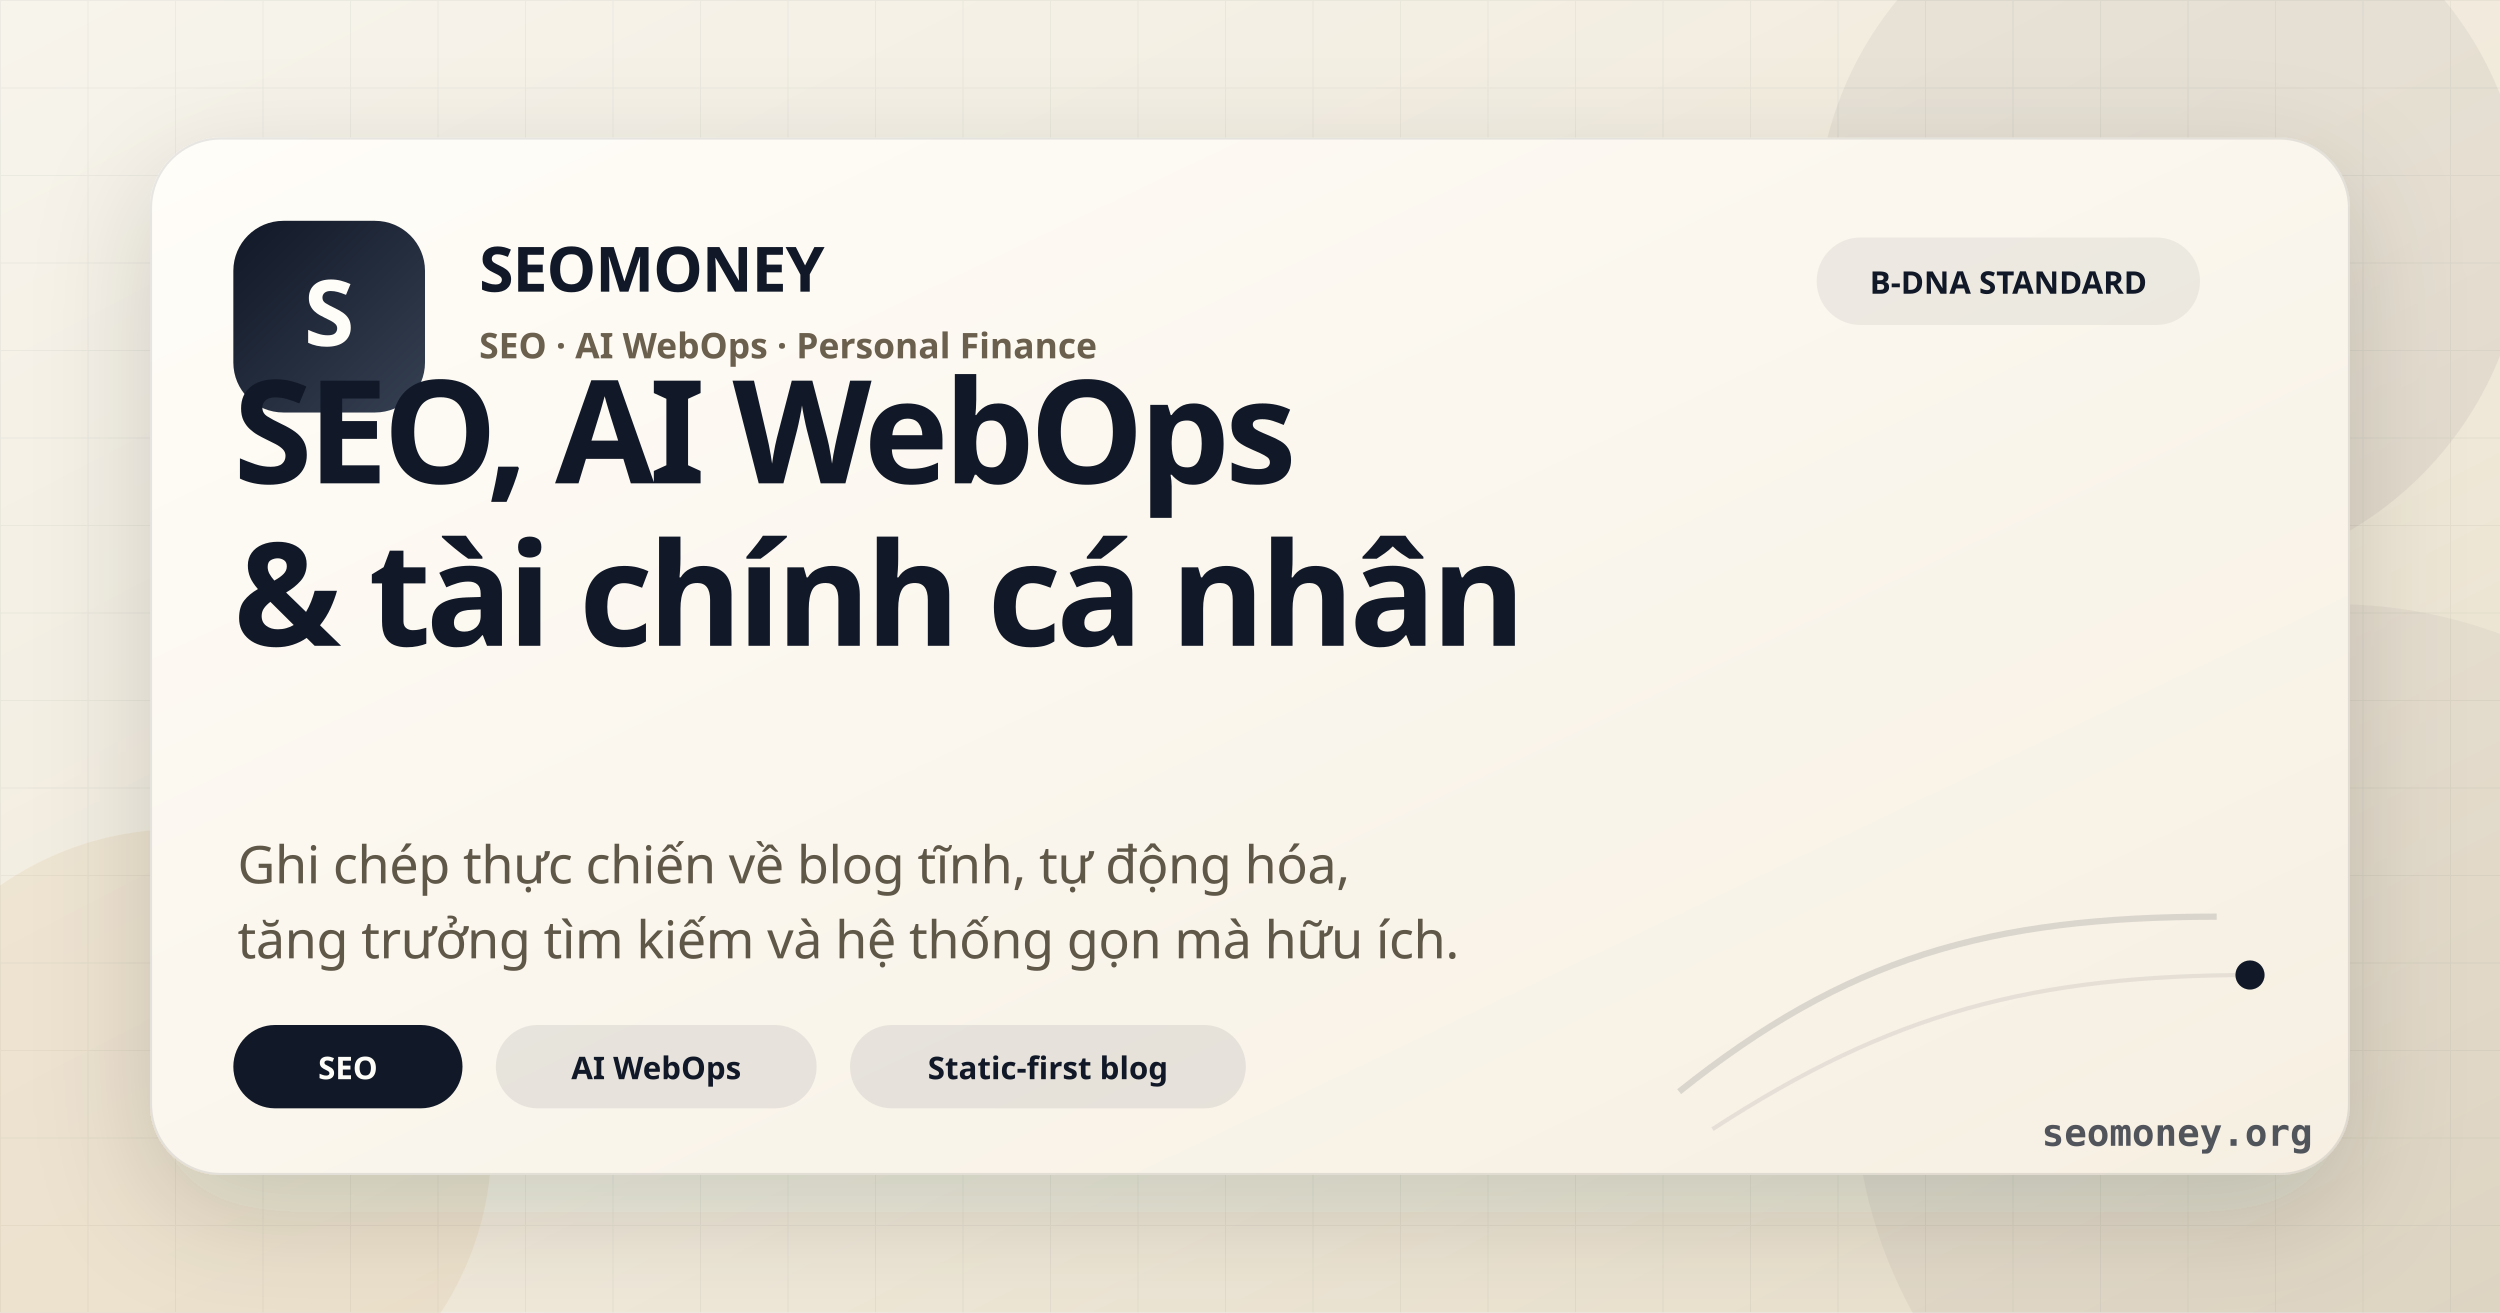
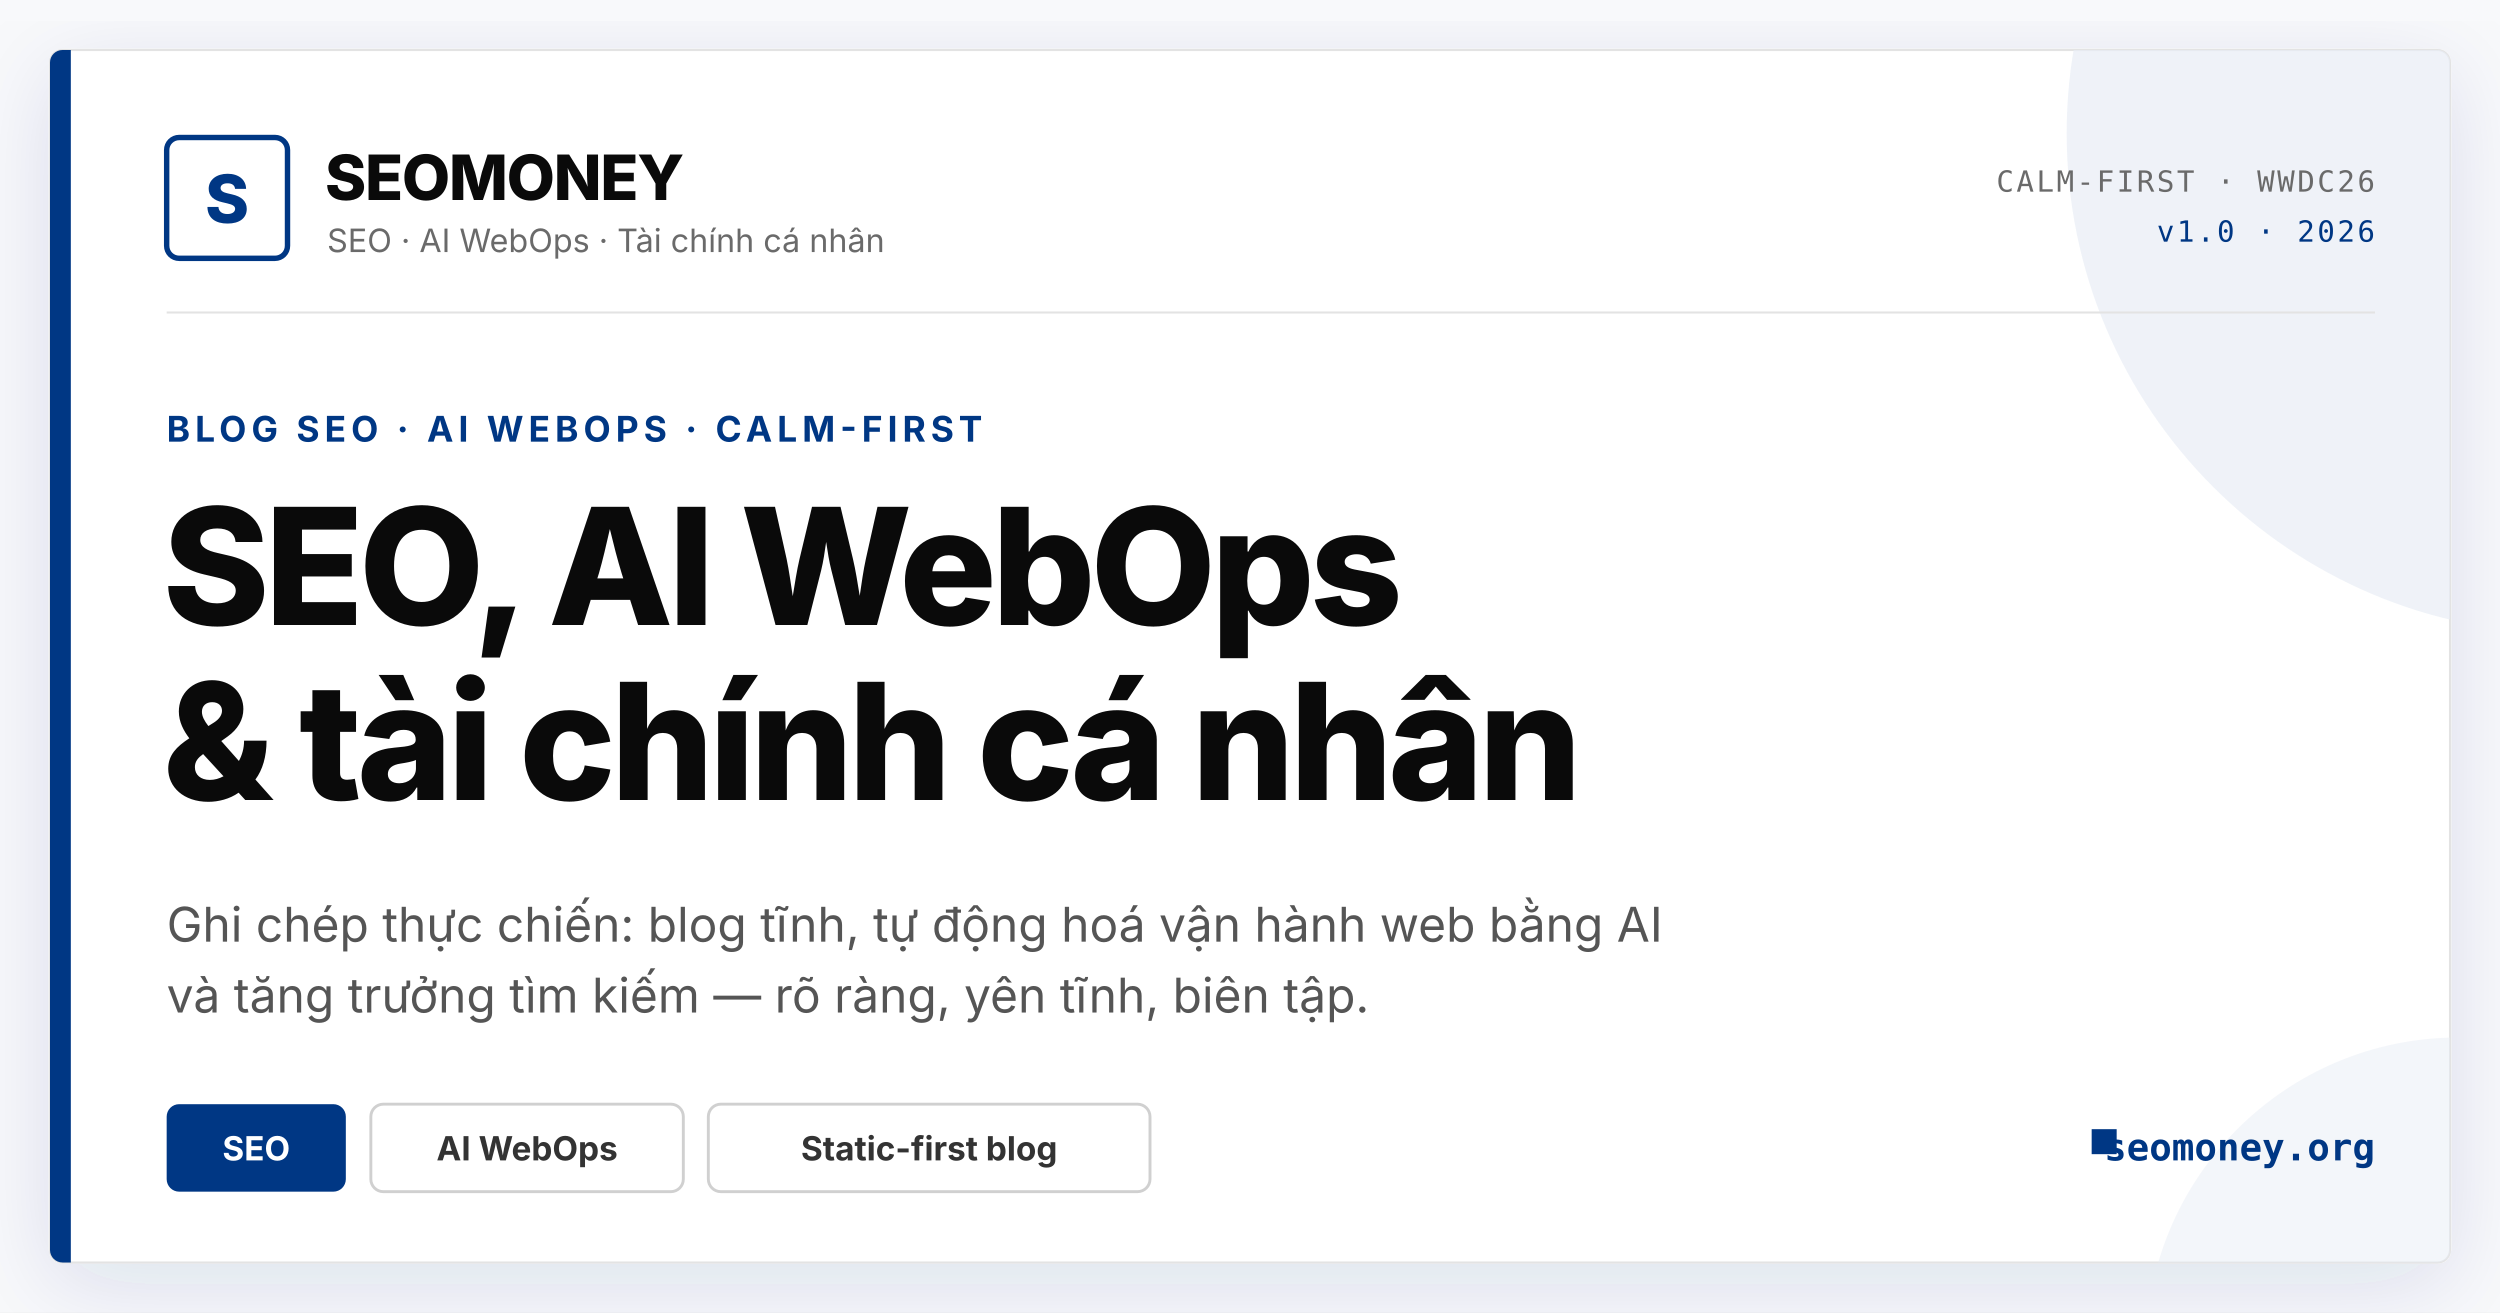
<svg xmlns="http://www.w3.org/2000/svg" width="1200" height="630" viewBox="0 0 1200 630" role="img" aria-labelledby="title desc">
  <defs>
-     <linearGradient id="bg" x1="0" y1="0" x2="1" y2="1">
-       <stop offset="0%" stop-color="#f7f4ec" />
-       <stop offset="56%" stop-color="#f1eadb" />
-       <stop offset="100%" stop-color="#e7ddc9" />
-     </linearGradient>
-     <linearGradient id="surface" x1="0" y1="0" x2="1" y2="1">
-       <stop offset="0%" stop-color="#fffdf8" />
-       <stop offset="100%" stop-color="#f6efe2" />
-     </linearGradient>
-     <linearGradient id="accent" x1="0" y1="0" x2="1" y2="1">
-       <stop offset="0%" stop-color="#111827" />
-       <stop offset="100%" stop-color="#354052" />
-     </linearGradient>
-     <filter id="softShadow" x="-20%" y="-20%" width="140%" height="140%">
-       <feDropShadow dx="0" dy="18" stdDeviation="28" flood-color="#1f2937" flood-opacity="0.16" />
+     <filter id="cardShadow" x="-10%" y="-10%" width="120%" height="130%">
+       <feDropShadow dx="0" dy="10" stdDeviation="22" flood-color="#003784" flood-opacity="0.12" />
    </filter>
-     <pattern id="grid" width="42" height="42" patternUnits="userSpaceOnUse">
-       <path d="M42 0H0V42" fill="none" stroke="#111827" stroke-opacity="0.045" stroke-width="1" />
-     </pattern>
+     <clipPath id="cardClip">
+       <rect x="24" y="24" width="1152" height="582" rx="6" />
+     </clipPath>
    <style>
-       .font {
-         font-family: "Google Sans", "Google Sans Text", "Google Sans Display", "Noto Sans", "Inter", Arial, sans-serif;
-       }
-       .mono {
-         font-family: "Google Sans Mono", "Roboto Mono", "SFMono-Regular", Consolas, monospace;
-       }
+       .hilda { font-family: "Ericsson Hilda", "Inter", "DejaVu Sans", sans-serif; }
+       .body  { font-family: "Nokia Pure Text", "Inter", "DejaVu Sans", sans-serif; }
+       .mono  { font-family: "DejaVu Sans Mono", ui-monospace, monospace; }
    </style>
  </defs>
-   <rect width="1200" height="630" fill="url(#bg)" />
-   <rect width="1200" height="630" fill="url(#grid)" />
-   <circle cx="1042" cy="108" r="170" fill="#111827" opacity="0.055" />
-   <circle cx="1120" cy="520" r="230" fill="#111827" opacity="0.045" />
-   <circle cx="86" cy="548" r="150" fill="#b7791f" opacity="0.08" />
-   <rect x="72" y="66" width="1056" height="498" rx="34" fill="url(#surface)" filter="url(#softShadow)" />
-   <rect x="72.5" y="66.5" width="1055" height="497" rx="33.5" fill="none" stroke="#111827" stroke-opacity="0.10" />
-   <g transform="translate(112 106)">
-     <rect x="0" y="0" width="92" height="92" rx="24" fill="url(#accent)" />
-     <text x="46" y="60" text-anchor="middle" class="font" font-size="44" font-weight="800" fill="#fffdf8">S</text>
-     <text x="118" y="34" class="font" font-size="30" font-weight="800" fill="#111827" letter-spacing="-0.5">SEOMONEY</text>
-     <text x="118" y="66" class="font" font-size="17" font-weight="600" fill="#6b5f4d">SEO · AI WebOps · Personal Finance</text>
-     <rect x="760" y="8" width="184" height="42" rx="21" fill="#111827" fill-opacity="0.06" />
-     <text x="852" y="35" text-anchor="middle" class="font" font-size="15" font-weight="700" fill="#111827">B-DNA STANDARD</text>
+   <rect width="1200" height="630" fill="#f8f9fb" />
+   <rect x="24" y="24" width="1152" height="582" rx="6" fill="#ffffff" stroke="#e3e3e3" stroke-width="1" filter="url(#cardShadow)" />
+   <g clip-path="url(#cardClip)">
+     <circle cx="1232" cy="64" r="240" fill="#e8edf5" opacity="0.7" />
+     <circle cx="1180" cy="648" r="150" fill="#e8edf5" opacity="0.5" />
  </g>
-   <g transform="translate(112 232)">
-     <text x="0" y="0" class="font" font-size="69" font-weight="850" fill="#111827" letter-spacing="-2.4">
-       <tspan x="0" dy="0">SEO, AI WebOps</tspan>
-       <tspan x="0" dy="78">&amp; tài chính cá nhân</tspan>
-     </text>
-     <text x="2" y="192" class="font" font-size="25" font-weight="500" fill="#5f5748" letter-spacing="-0.2">
-       <tspan x="2" dy="0">Ghi chép thực chiến về blog tĩnh, tự động hóa,</tspan>
-       <tspan x="2" dy="36">tăng trưởng tìm kiếm và hệ thống gọn mà hữu ích.</tspan>
-     </text>
+   <rect x="24" y="24" width="10" height="582" fill="#003784" clip-path="url(#cardClip)" />
+   <rect x="80" y="66" width="58" height="58" rx="6" fill="none" stroke="#003784" stroke-width="2.6" />
+   <text x="109" y="107" text-anchor="middle" class="hilda" font-size="32" font-weight="800" fill="#003784">S</text>
+   <text x="156" y="96" class="hilda" font-size="30" font-weight="800" fill="#0a0a0a" letter-spacing="-0.6">SEOMONEY</text>
+   <text x="157" y="121" class="body" font-size="15.5" font-weight="400" fill="#6a6a6a">SEO · AI WebOps · Tài chính cá nhân</text>
+   <text x="1140" y="92" text-anchor="end" class="mono" font-size="14" fill="#6a6a6a" letter-spacing="1.2">CALM-FIRST · WWDC26</text>
+   <text x="1140" y="116" text-anchor="end" class="mono" font-size="14" fill="#003784" letter-spacing="1.2">v1.0 · 2026</text>
+   <line x1="80" y1="150" x2="1140" y2="150" stroke="#e3e3e3" stroke-width="1" />
+   <text x="80" y="212" class="body" font-size="17" font-weight="700" fill="#003784" letter-spacing="2.4">BLOG SEO · AI WEBOPS · CALM-FIRST</text>
+   <text x="78" y="300" class="hilda" font-size="78" font-weight="800" fill="#0a0a0a" letter-spacing="-2.4">SEO, AI WebOps</text>
+   <text x="78" y="384" class="hilda" font-size="78" font-weight="800" fill="#0a0a0a" letter-spacing="-2.4">&amp; tài chính cá nhân</text>
+   <text x="80" y="452" class="body" font-size="23" font-weight="400" fill="#555555">Ghi chép thực chiến: blog tĩnh, tự động hoá vận hành web bằng AI</text>
+   <text x="80" y="486" class="body" font-size="23" font-weight="400" fill="#555555">và tăng trưởng tìm kiếm — rõ ràng, yên tĩnh, biên tập.</text>
+   <g class="body" font-size="16" font-weight="700">
+     <rect x="80" y="530" width="86" height="42" rx="6" fill="#003784" />
+     <text x="123" y="557" text-anchor="middle" fill="#ffffff">SEO</text>
+     <rect x="178" y="530" width="150" height="42" rx="6" fill="#ffffff" stroke="#d0d0d0" stroke-width="1.4" />
+     <text x="253" y="557" text-anchor="middle" fill="#333333">AI WebOps</text>
+     <rect x="340" y="530" width="212" height="42" rx="6" fill="#ffffff" stroke="#d0d0d0" stroke-width="1.4" />
+     <text x="446" y="557" text-anchor="middle" fill="#333333">Static-first blog</text>
  </g>
-   <g transform="translate(112 492)">
-     <rect x="0" y="0" width="110" height="40" rx="20" fill="#111827" />
-     <text x="55" y="26" text-anchor="middle" class="font" font-size="15" font-weight="750" fill="#fffdf8">SEO</text>
-     <rect x="126" y="0" width="154" height="40" rx="20" fill="#111827" fill-opacity="0.08" />
-     <text x="203" y="26" text-anchor="middle" class="font" font-size="15" font-weight="750" fill="#111827">AI WebOps</text>
-     <rect x="296" y="0" width="190" height="40" rx="20" fill="#111827" fill-opacity="0.08" />
-     <text x="391" y="26" text-anchor="middle" class="font" font-size="15" font-weight="750" fill="#111827">Static-first blog</text>
-   </g>
-   <g transform="translate(806 440)">
-     <path d="M0 84 C80 20 148 0 258 0" fill="none" stroke="#111827" stroke-opacity="0.13" stroke-width="3" />
-     <path d="M16 102 C102 46 170 28 276 28" fill="none" stroke="#111827" stroke-opacity="0.08" stroke-width="2" />
-     <circle cx="274" cy="28" r="7" fill="#111827" />
-     <text x="174" y="110" class="mono" font-size="18" font-weight="700" fill="#111827" opacity="0.72">seomoney.org</text>
-   </g>
+   <rect x="1004" y="542" width="12" height="12" fill="#003784" />
+   <text x="1140" y="557" text-anchor="end" class="mono" font-size="18" font-weight="700" fill="#003784">seomoney.org</text>
</svg>
